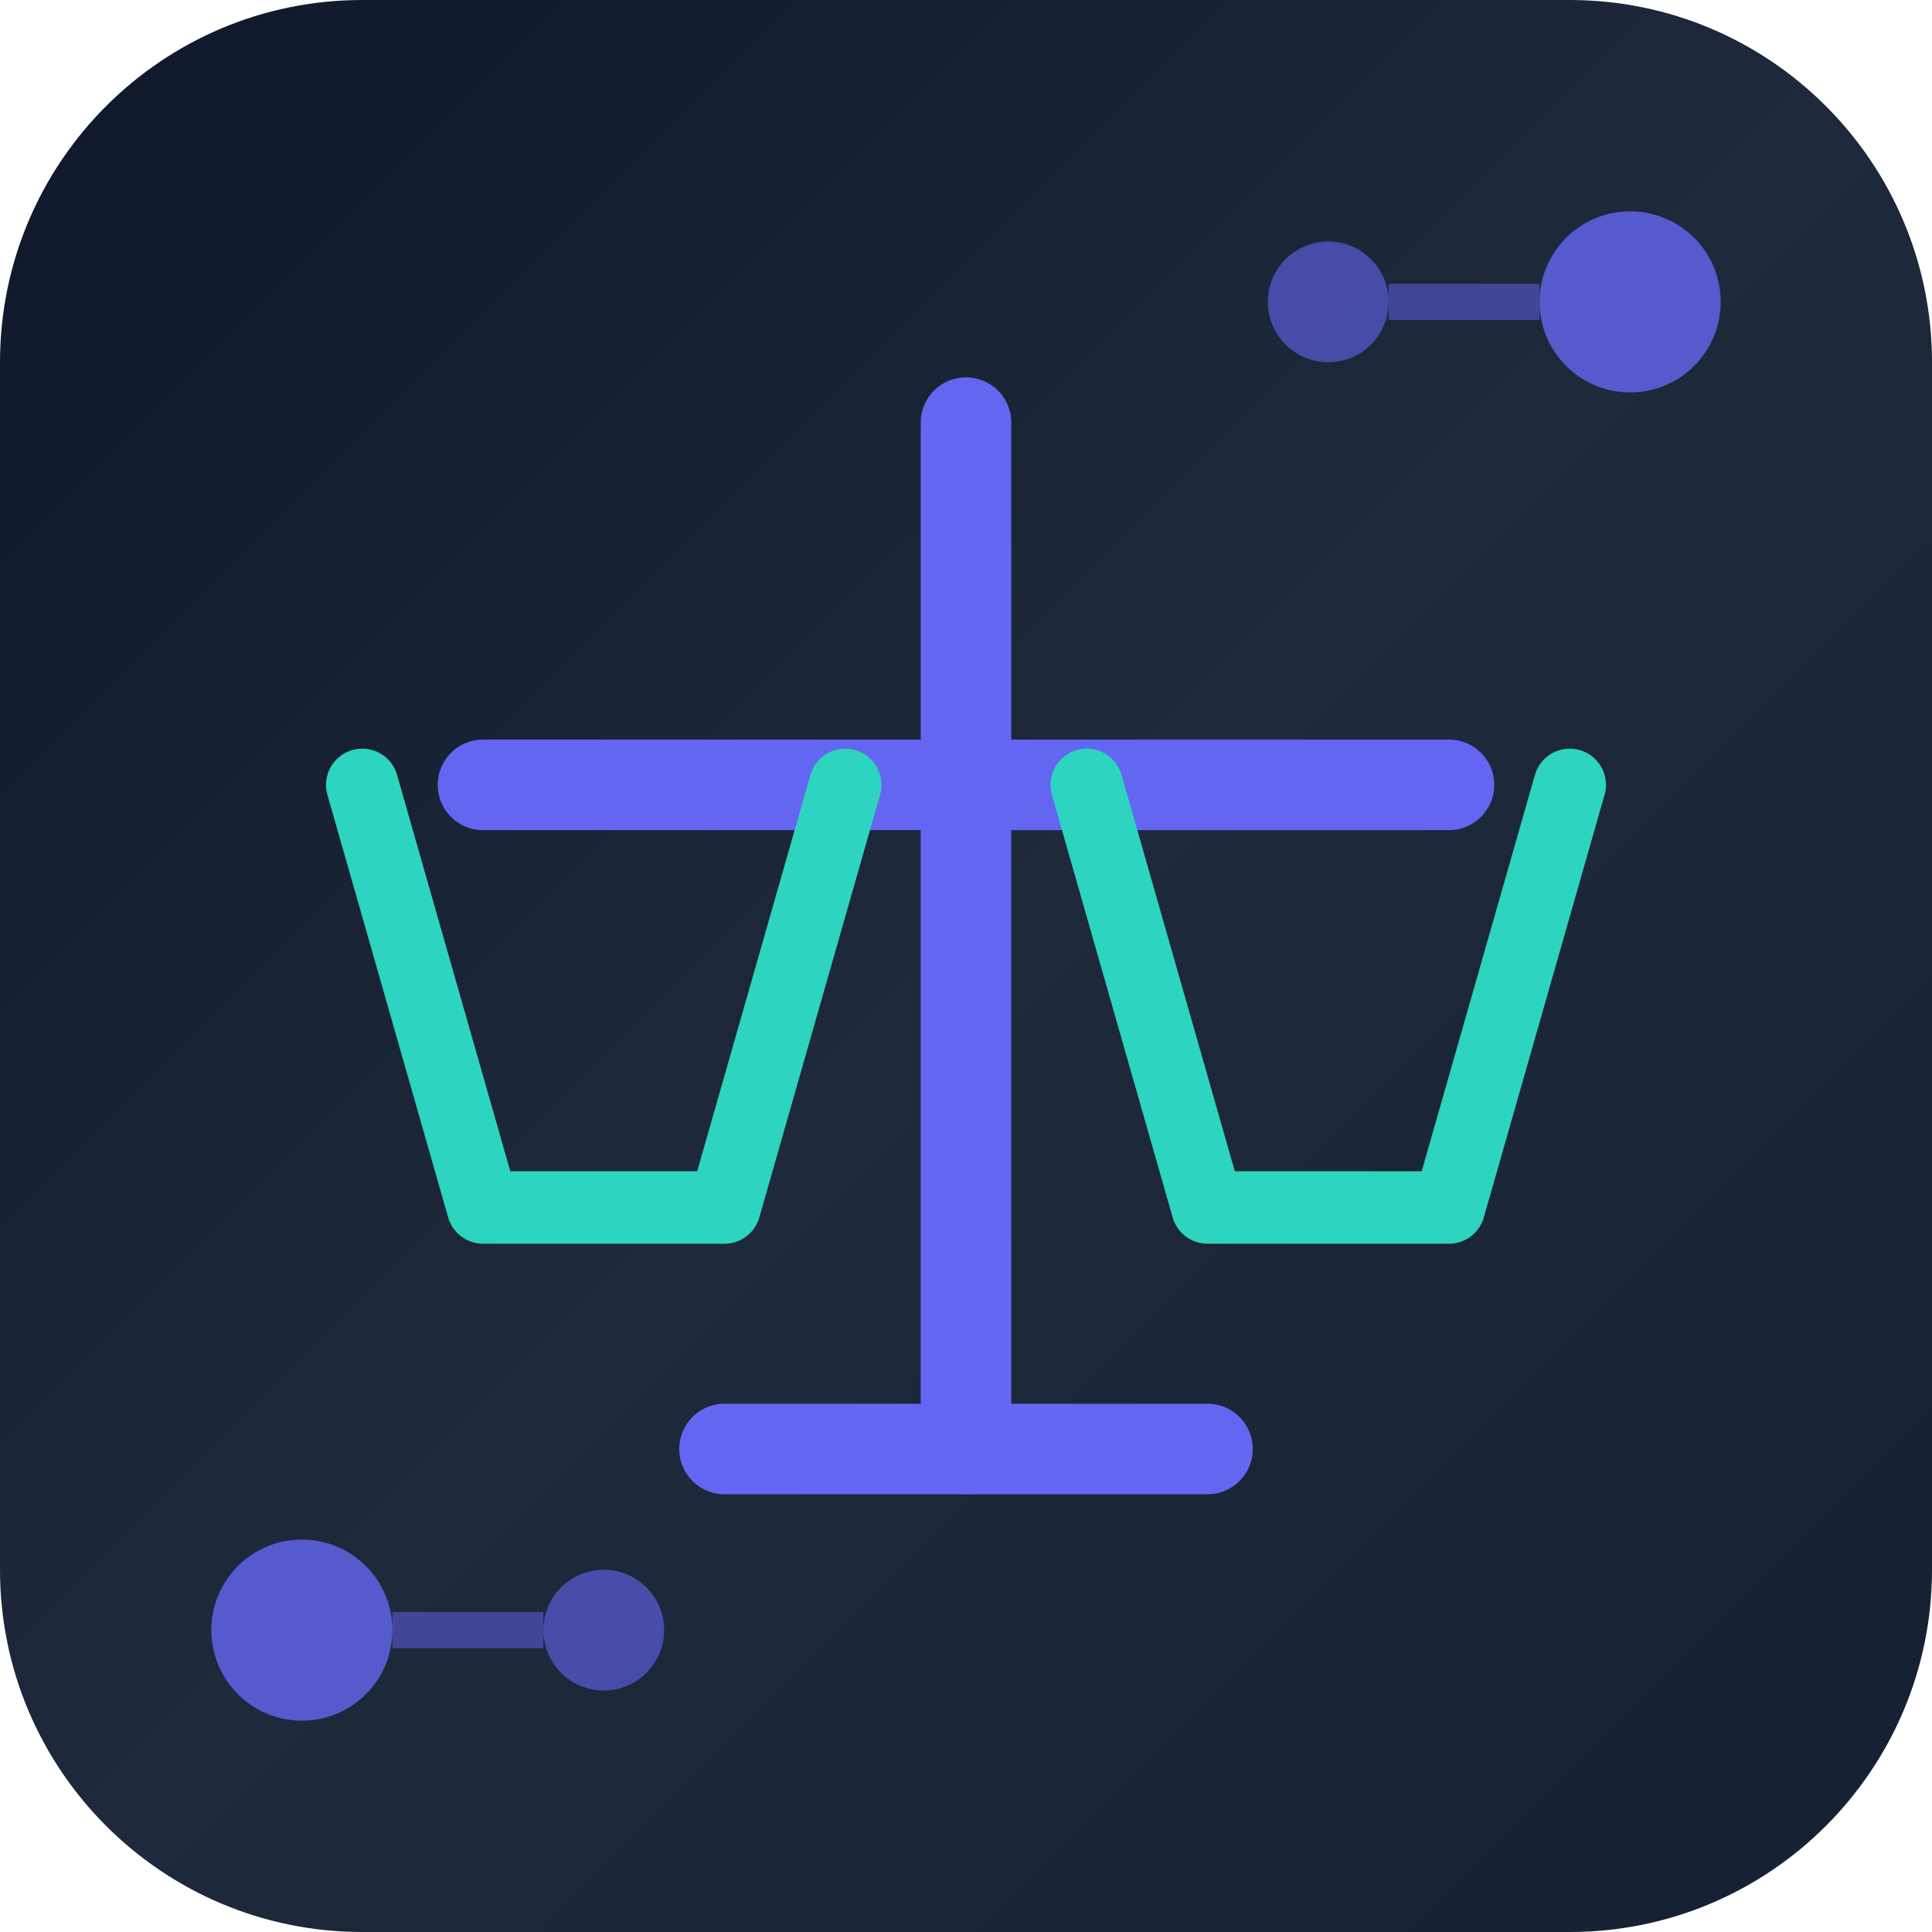
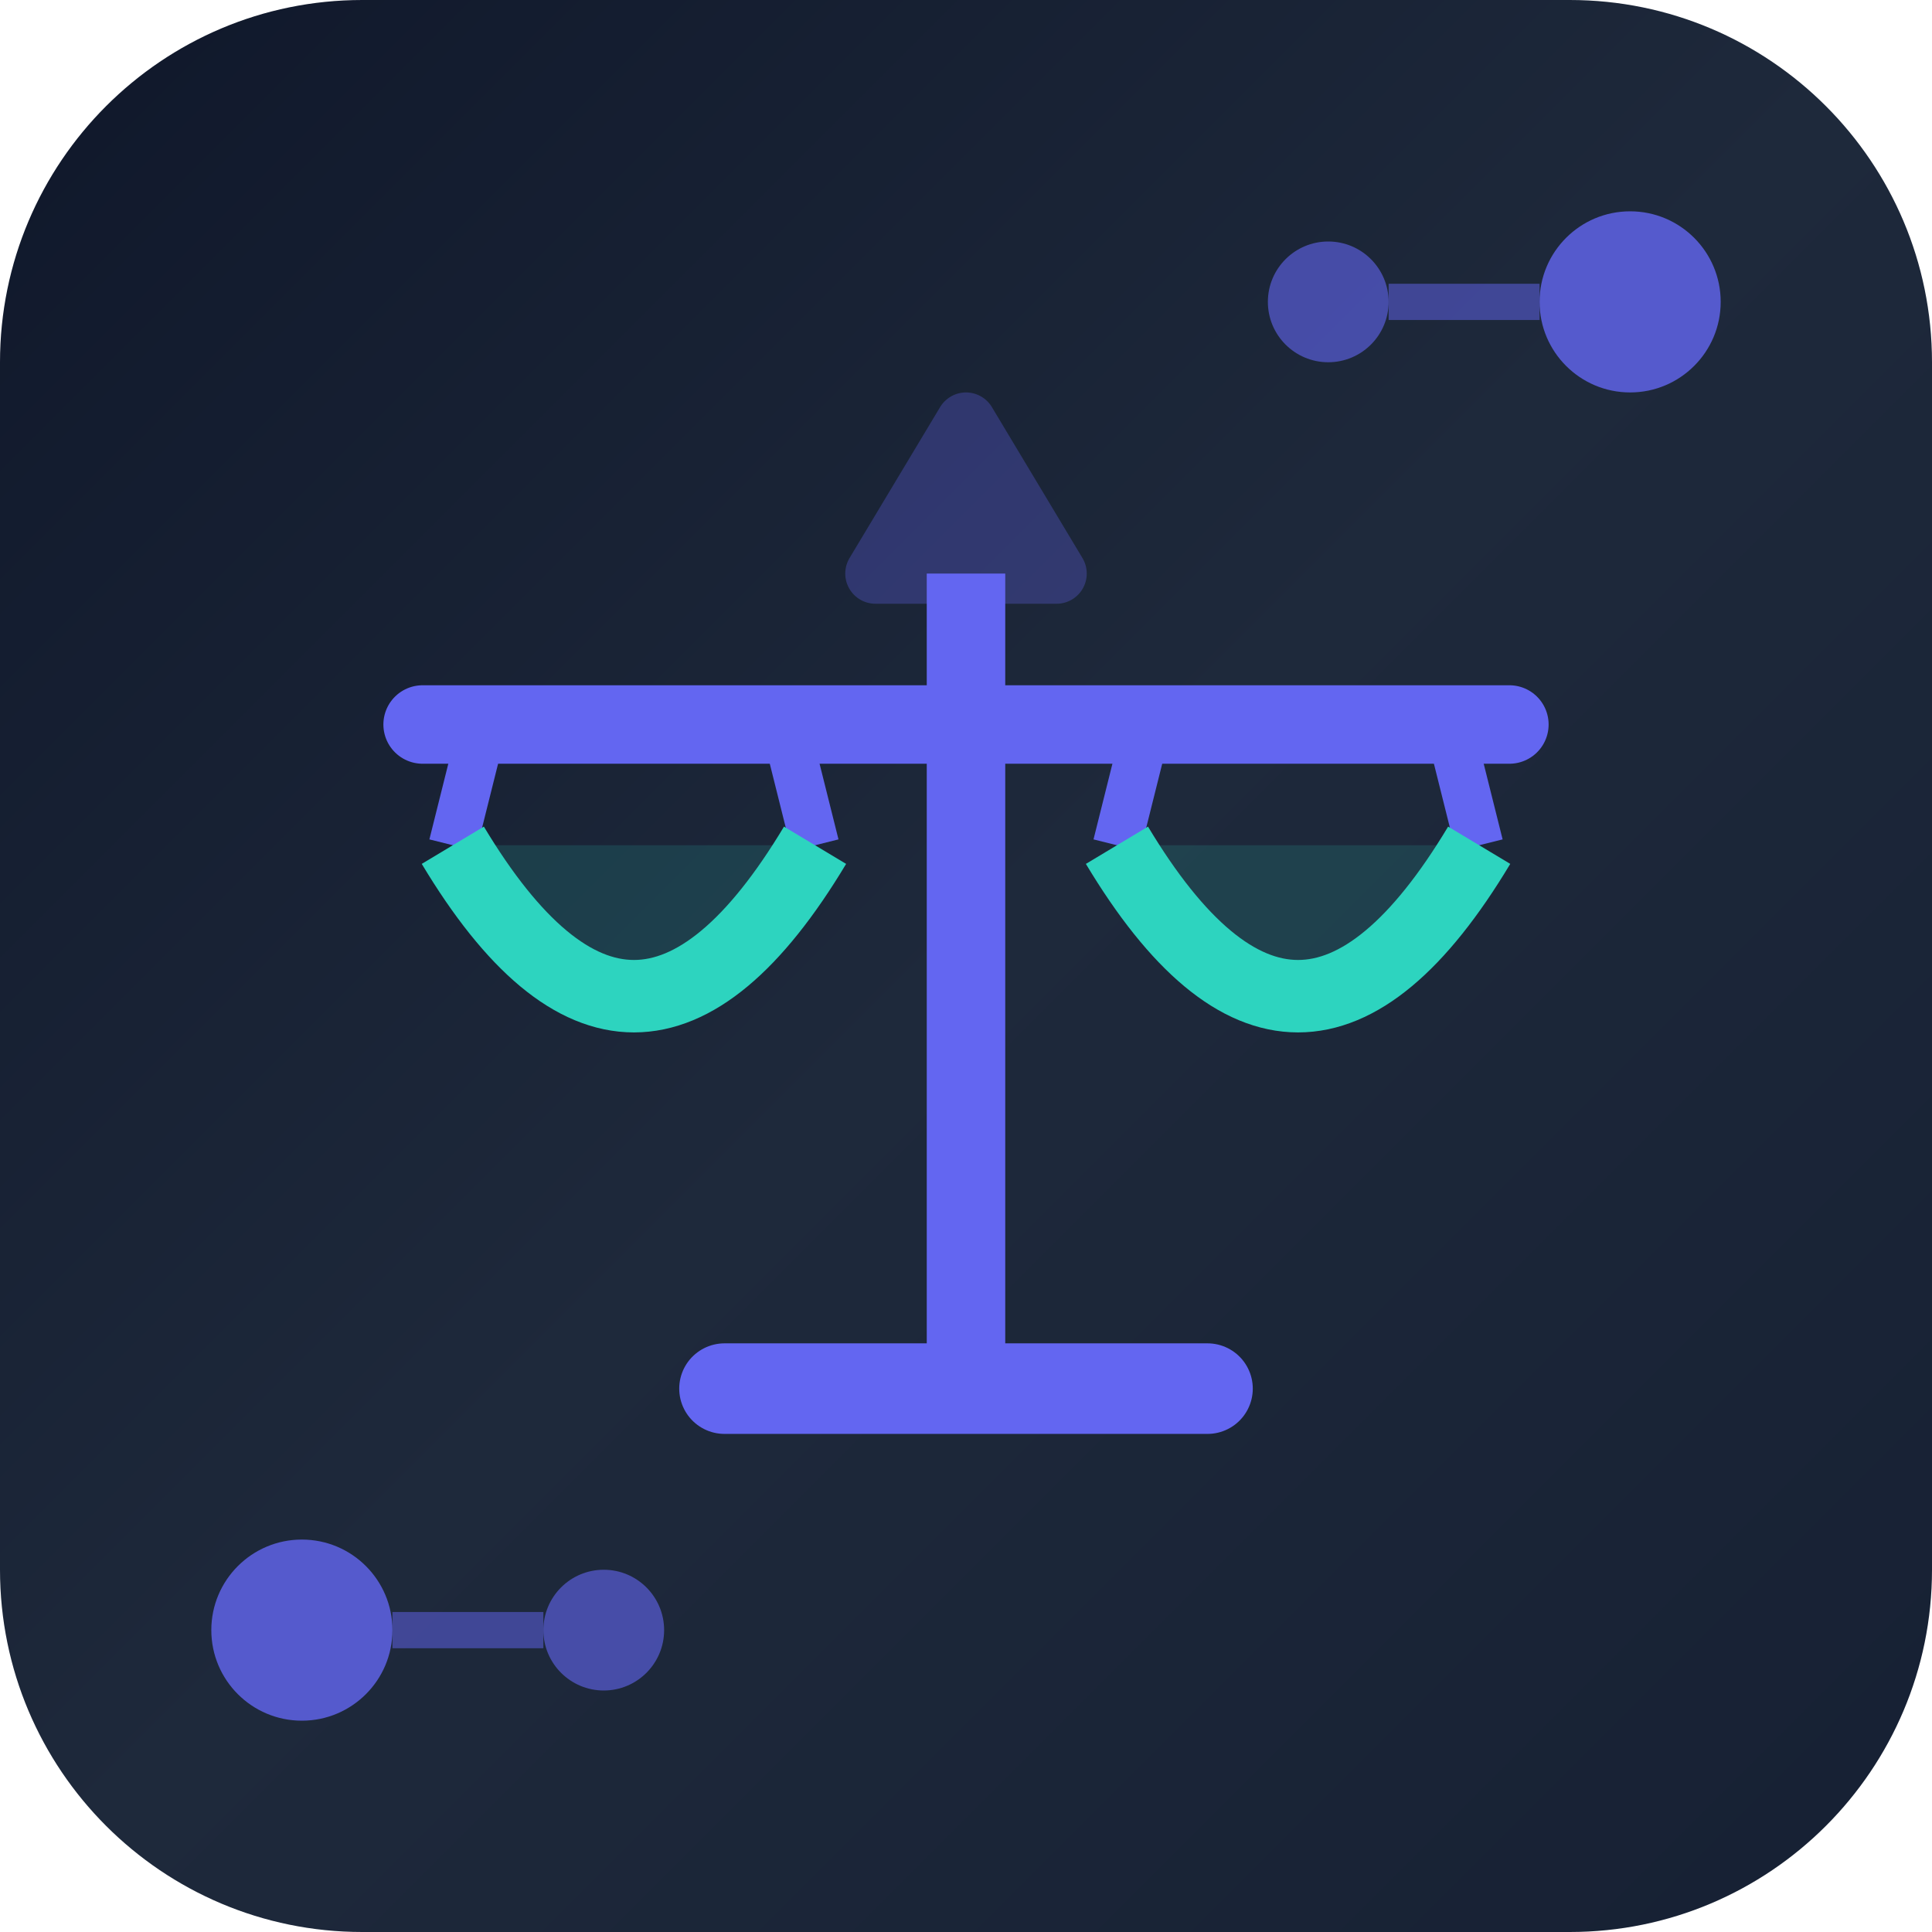
<svg xmlns="http://www.w3.org/2000/svg" viewBox="0 0 32 32">
  <defs>
    <linearGradient id="bg" x1="0" y1="0" x2="1" y2="1">
      <stop offset="0%" stop-color="#0f172a" />
      <stop offset="50%" stop-color="#1e293b" />
      <stop offset="100%" stop-color="#162033" />
    </linearGradient>
  </defs>
  <rect width="32" height="32" rx="6" fill="url(#bg)" />
  <circle cx="5" cy="27" r="1.5" fill="#6366f1" opacity="0.8" />
  <circle cx="10" cy="27" r="1" fill="#6366f1" opacity="0.6" />
  <line x1="6.5" y1="27" x2="9" y2="27" stroke="#6366f1" stroke-width="0.6" opacity="0.5" />
  <circle cx="27" cy="5" r="1.5" fill="#6366f1" opacity="0.8" />
  <circle cx="22" cy="5" r="1" fill="#6366f1" opacity="0.6" />
  <line x1="23" y1="5" x2="25.5" y2="5" stroke="#6366f1" stroke-width="0.6" opacity="0.5" />
-   <line x1="16" y1="7" x2="16" y2="24" stroke="#6366f1" stroke-width="1.5" stroke-linecap="round" />
-   <line x1="8" y1="13" x2="24" y2="13" stroke="#6366f1" stroke-width="1.5" stroke-linecap="round" />
-   <path d="M6 13 L8 20 L12 20 L14 13" fill="none" stroke="#2dd4bf" stroke-width="1.2" stroke-linecap="round" stroke-linejoin="round" />
-   <path d="M18 13 L20 20 L24 20 L26 13" fill="none" stroke="#2dd4bf" stroke-width="1.2" stroke-linecap="round" stroke-linejoin="round" />
-   <line x1="12" y1="24" x2="20" y2="24" stroke="#6366f1" stroke-width="1.5" stroke-linecap="round" />
+   <line x1="16" y1="9.5" x2="16" y2="23" stroke="#6366f1" stroke-width="1.3" />
+   <line x1="12" y1="23" x2="20" y2="23" stroke="#6366f1" stroke-width="1.5" stroke-linecap="round" />
+   <polygon points="14.5,9.5 17.5,9.5 16,7" fill="#6366f1" opacity="0.3" stroke="#6366f1" stroke-width="1" stroke-linejoin="round" />
+   <line x1="7" y1="12" x2="25" y2="12" stroke="#6366f1" stroke-width="1.3" stroke-linecap="round" />
+   <line x1="8" y1="12" x2="7.5" y2="14" stroke="#6366f1" stroke-width="0.8" />
+   <line x1="13" y1="12" x2="13.5" y2="14" stroke="#6366f1" stroke-width="0.8" />
+   <path d="M7.5 14 Q10.5 19 13.5 14" fill="#2dd4bf" fill-opacity="0.15" stroke="#2dd4bf" stroke-width="1.2" />
+   <line x1="19" y1="12" x2="18.5" y2="14" stroke="#6366f1" stroke-width="0.8" />
+   <line x1="24" y1="12" x2="24.5" y2="14" stroke="#6366f1" stroke-width="0.8" />
+   <path d="M18.5 14 Q21.5 19 24.5 14" fill="#2dd4bf" fill-opacity="0.15" stroke="#2dd4bf" stroke-width="1.2" />
</svg>
